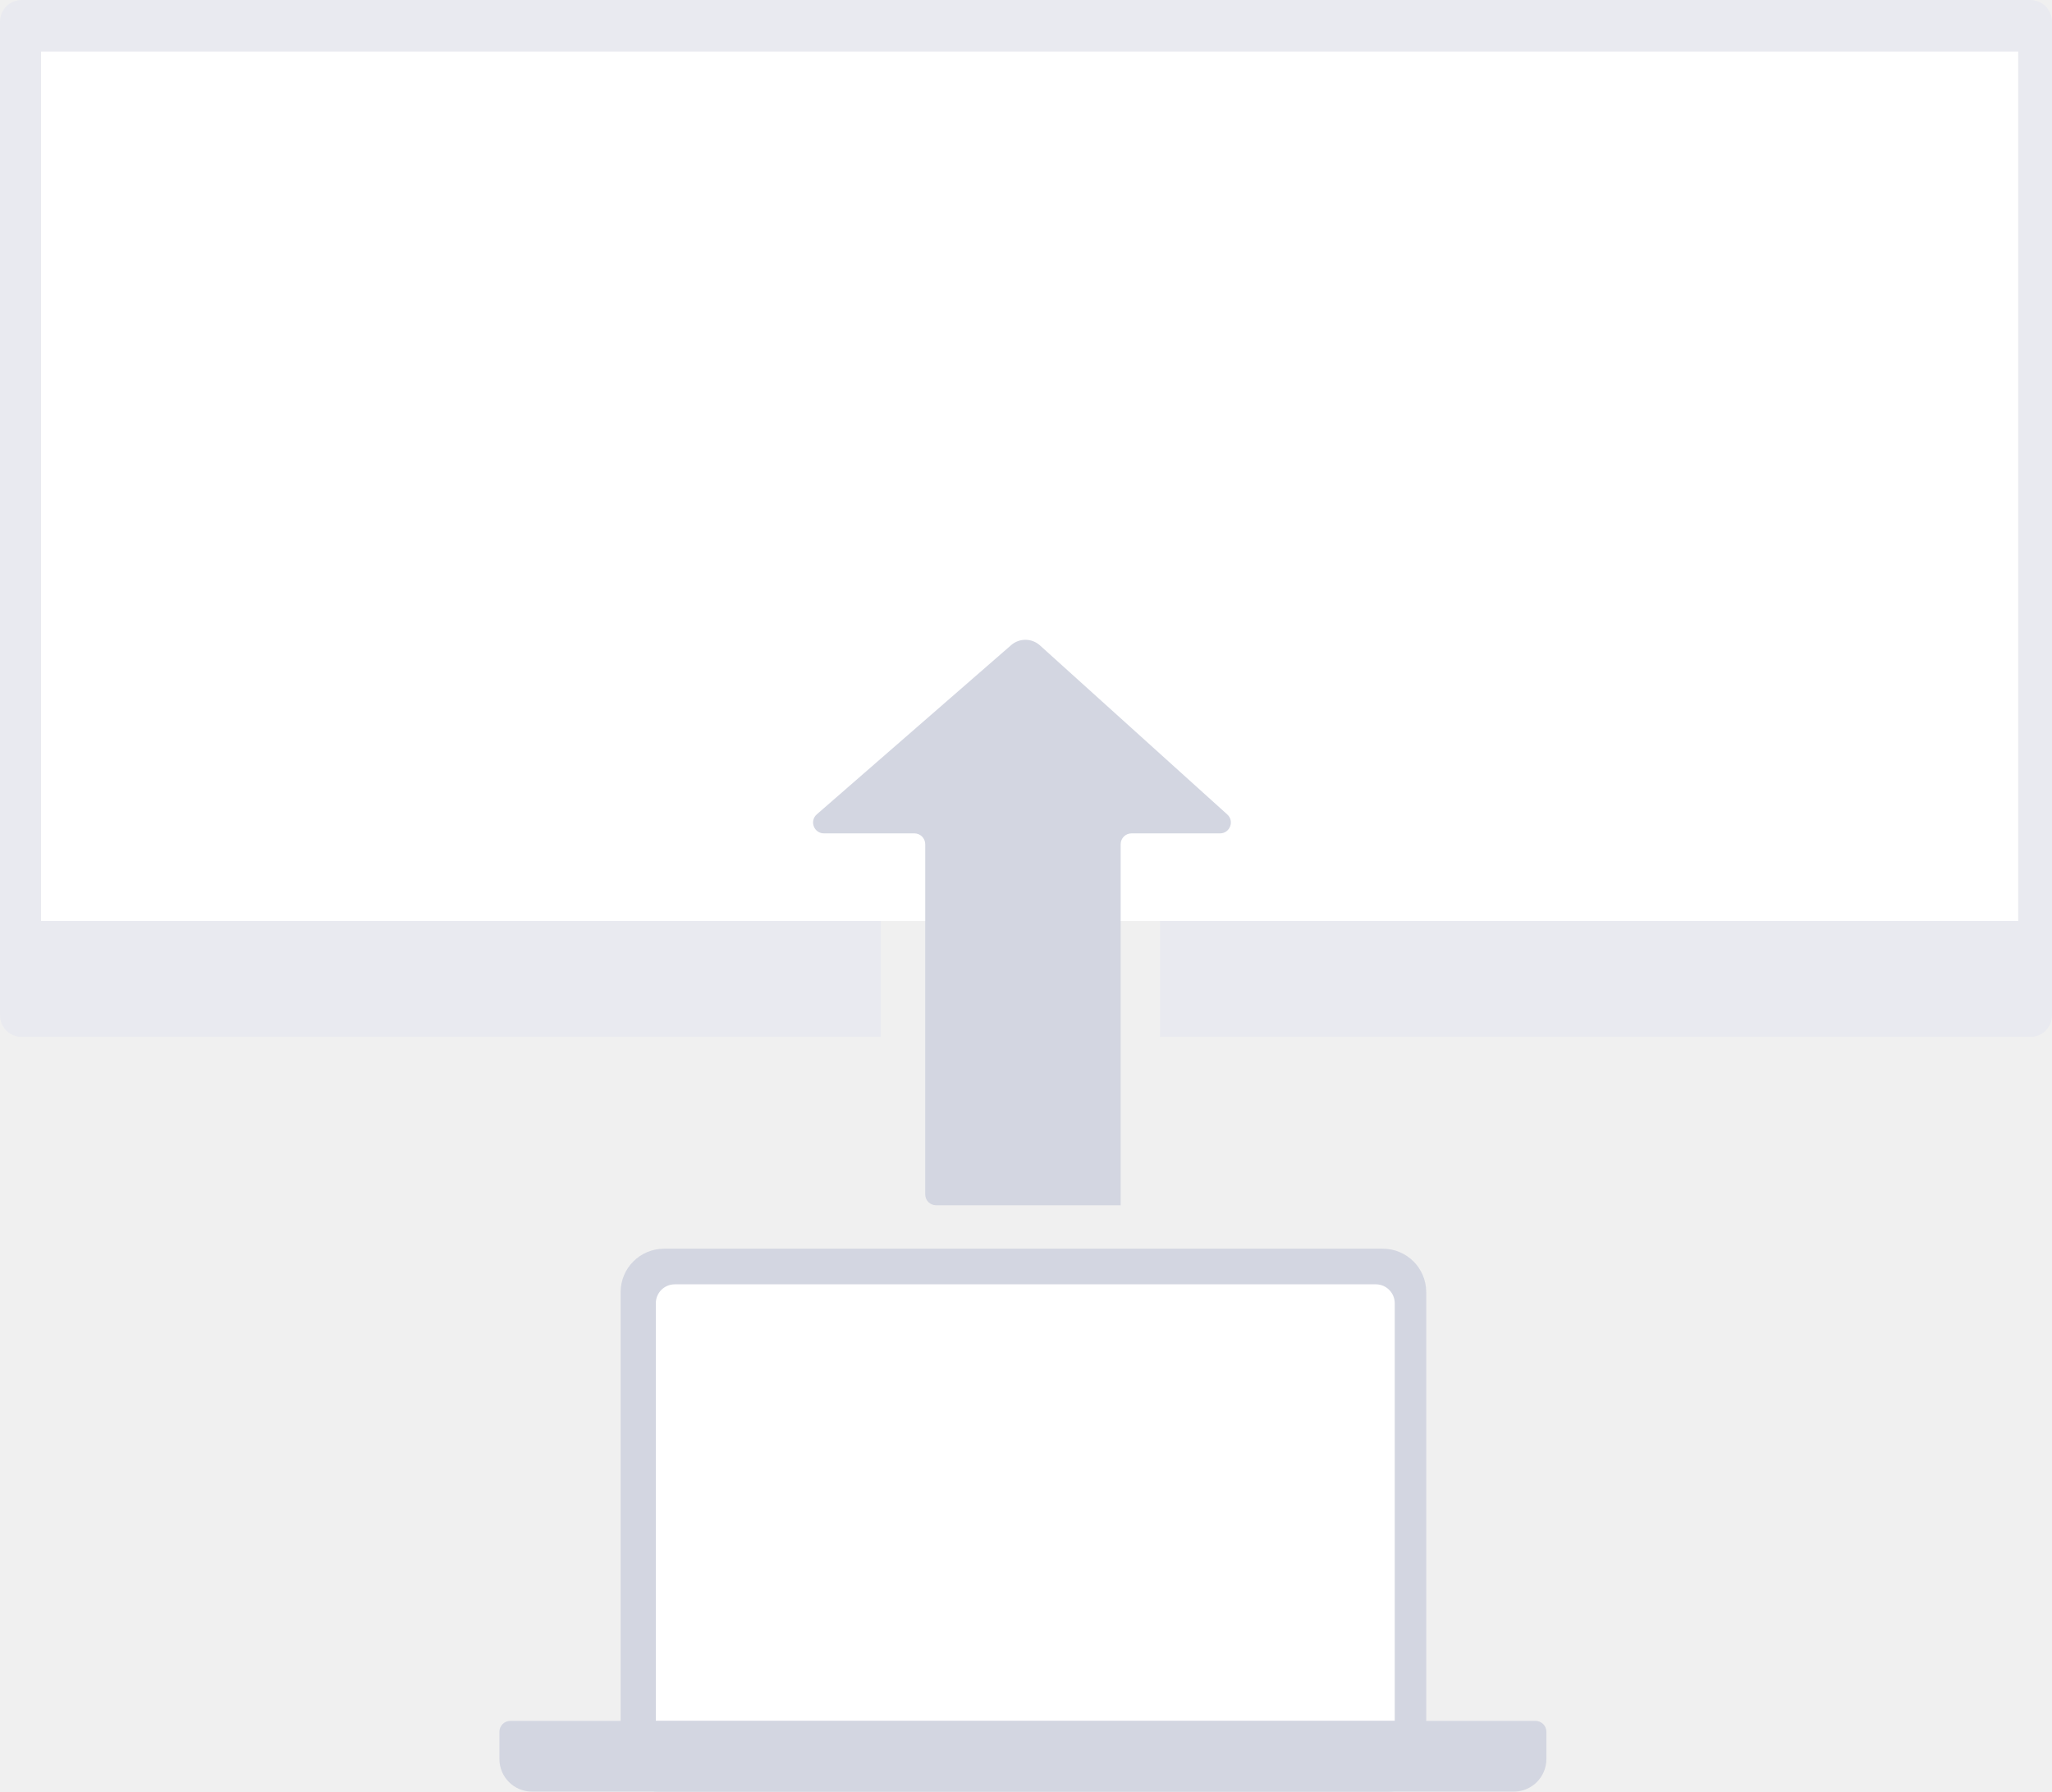
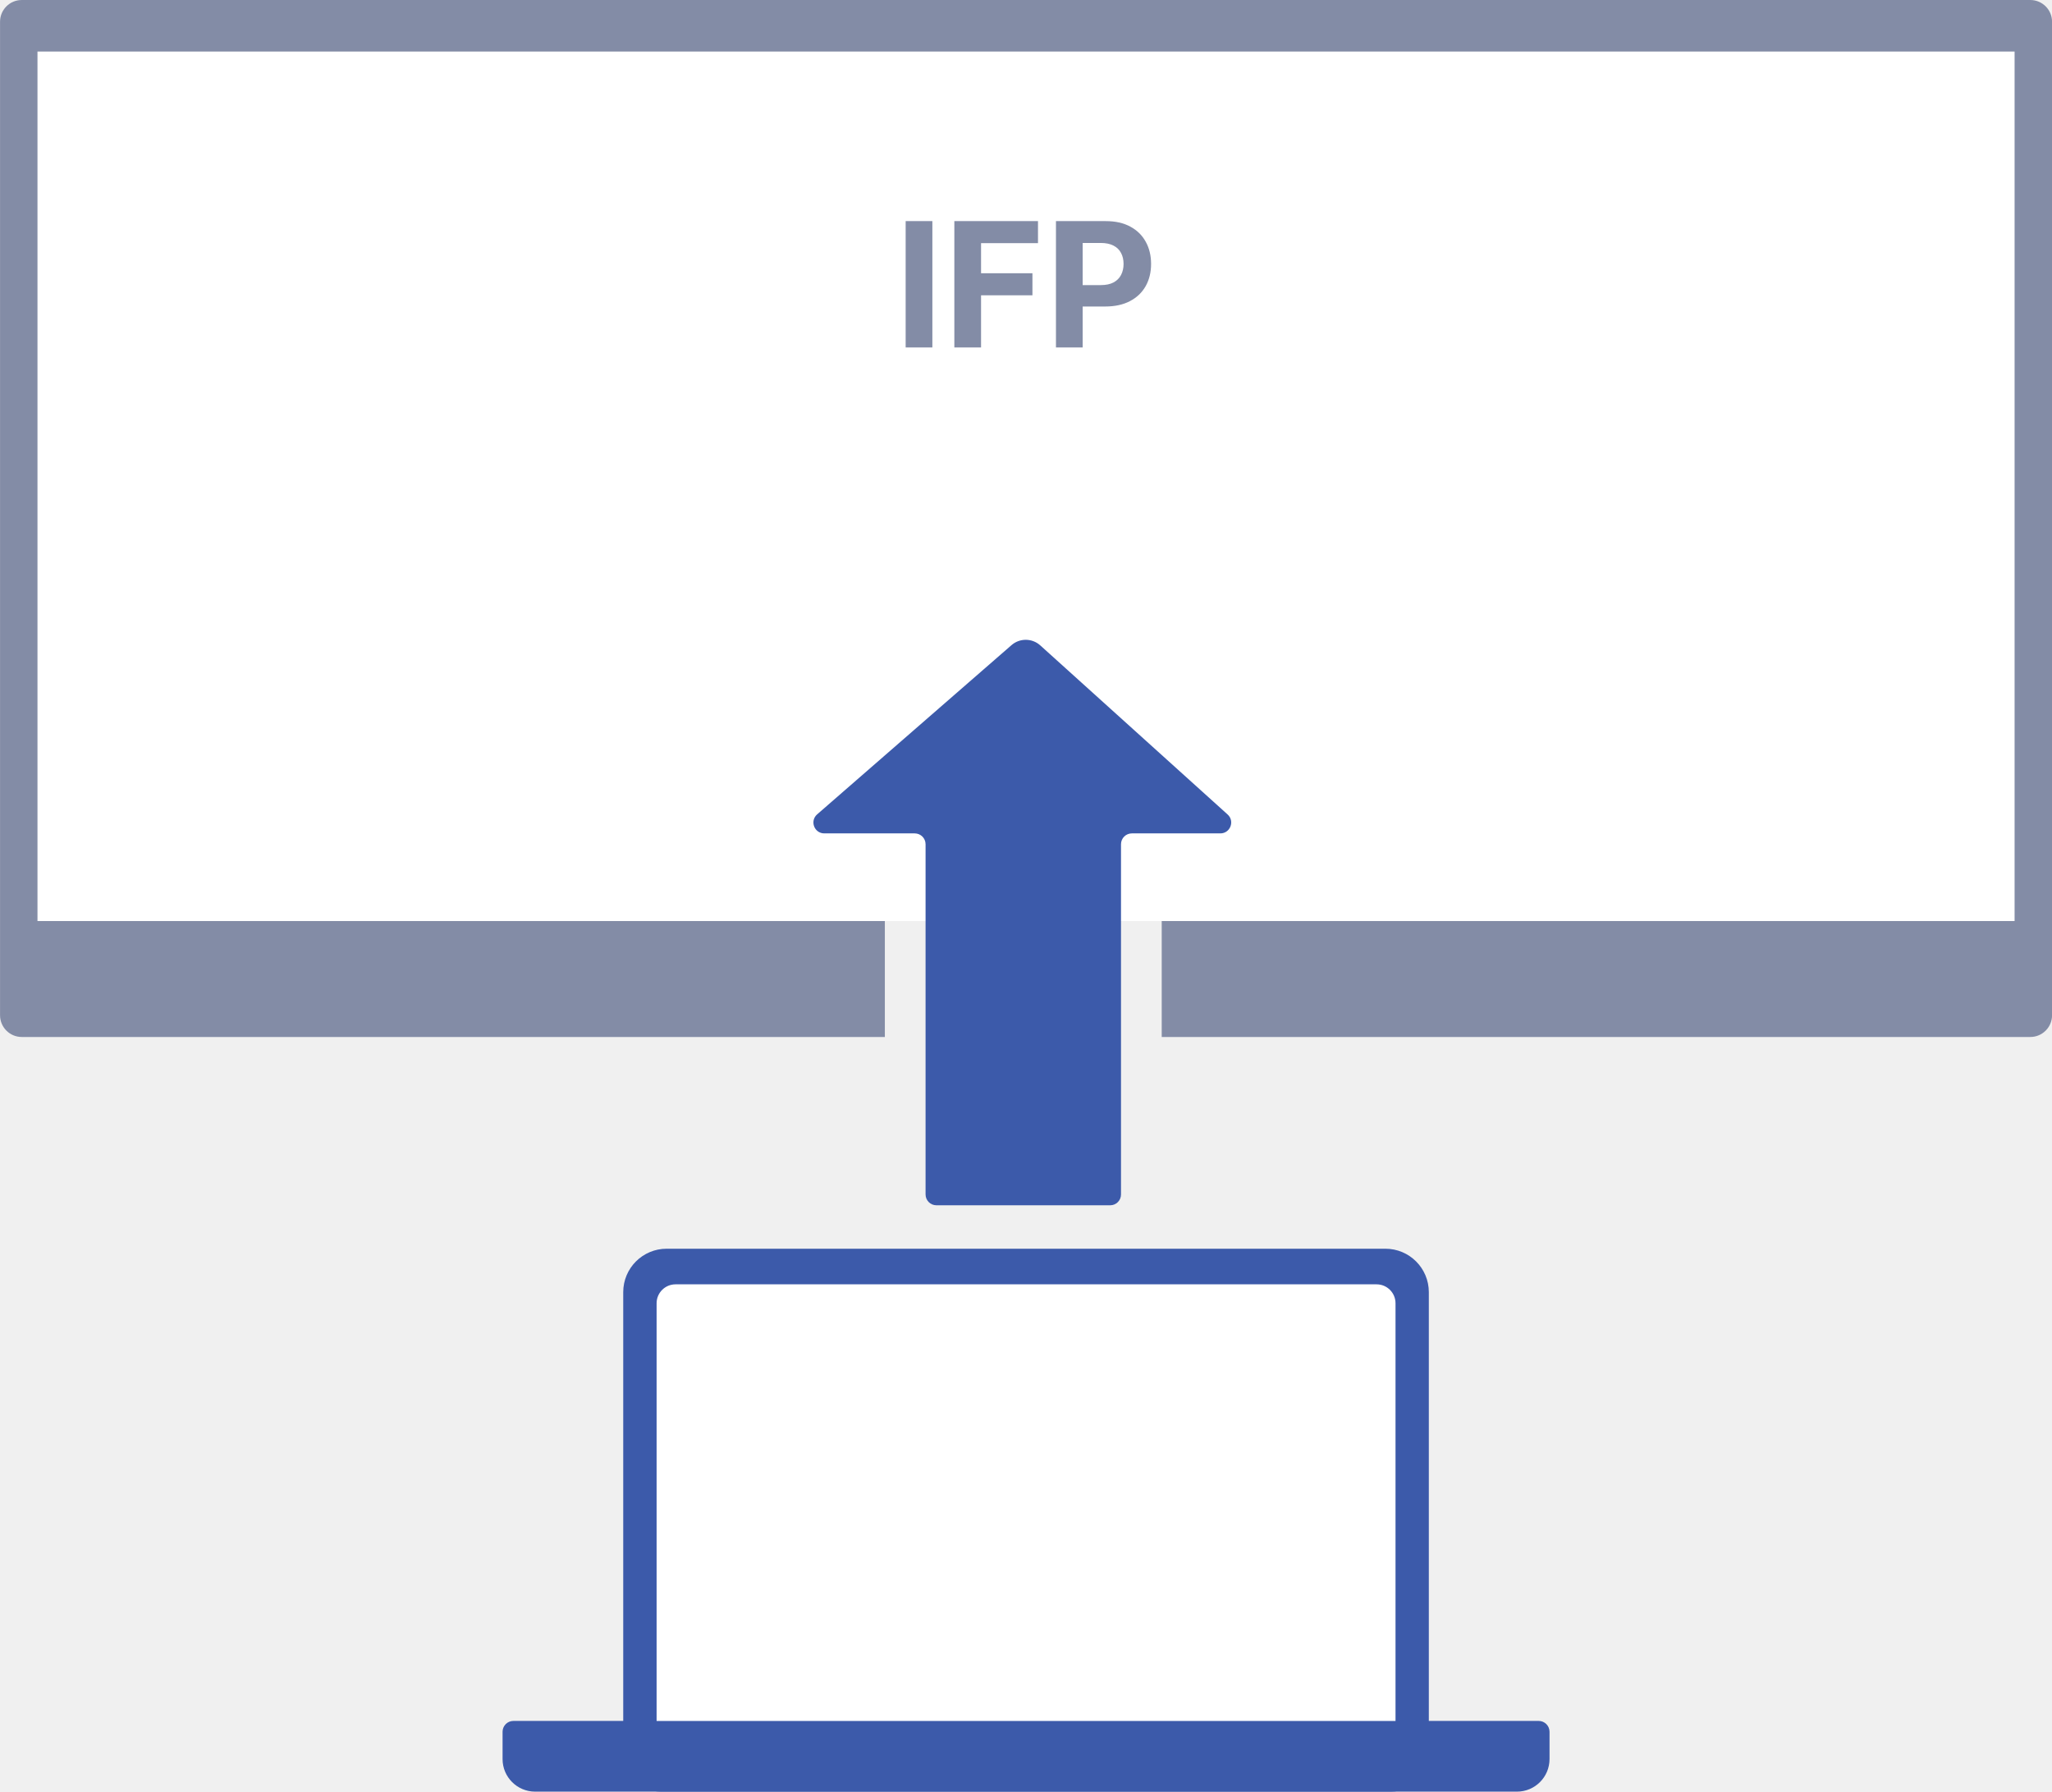
<svg xmlns="http://www.w3.org/2000/svg" width="378" height="330" viewBox="0 0 378 330" fill="none">
-   <path d="M-8.17403e-06 4L-1.74846e-07 187C-7.8281e-08 189.209 1.791 191 4 191L162.248 191L162.248 166.5L213.688 166.5L213.688 191L374 191C376.209 191 378 189.209 378 187L378 4C378 1.791 376.209 7.8281e-08 374 1.74846e-07L4 1.63481e-05C1.791 1.64446e-05 -8.27059e-06 1.791 -8.17403e-06 4Z" fill="#E9EAF0" />
-   <path d="M371.771 169.645H7.566V9.49H371.771V169.645Z" fill="white" />
-   <path d="M254.726 230H122.326C117.907 230 114.326 233.582 114.326 238L114.326 323.019C114.326 326.875 117.451 330 121.306 330H255.745C259.601 330 262.726 326.875 262.726 323.019V238C262.726 233.582 259.144 230 254.726 230Z" fill="#D3D6E1" />
-   <path d="M256.926 316.979H120.81L120.81 240.05C120.81 238.122 122.373 236.56 124.3 236.56L253.436 236.56C255.363 236.56 256.926 238.122 256.926 240.05V316.979Z" fill="white" />
-   <path d="M282.861 316.975H94C92.895 316.975 92 317.871 92 318.975V324C92 327.314 94.686 330 98 330H278.861C282.175 330 284.861 327.314 284.861 324V318.975C284.861 317.871 283.966 316.975 282.861 316.975Z" fill="#D3D6E1" />
-   <path d="M170.438 155.5V220C170.438 221.105 171.333 222 172.438 222H206.438V155.5C206.438 154.395 207.333 153.5 208.438 153.5H224.736C226.568 153.5 227.436 151.242 226.076 150.015L191.57 118.875C190.067 117.52 187.79 117.499 186.263 118.828L150.467 149.992C149.073 151.206 149.932 153.5 151.781 153.5H168.438C169.542 153.5 170.438 154.395 170.438 155.5Z" fill="#D3D6E1" />
+   <path d="M0.008 4.002L0.008 187.002C0.008 189.211 1.799 191.002 4.008 191.002L163 191.002L163 166.502L214 166.502L214 191.002L374.008 191.002C376.217 191.002 378.008 189.211 378.008 187.002L378.008 4.002C378.008 1.793 376.217 0.002 374.008 0.002L4.008 0.002C1.799 0.002 0.008 1.793 0.008 4.002Z" fill="#838CA6" />
+   <path d="M371.109 169.648H6.904V9.492H371.109V169.648Z" fill="white" />
+   <path d="M171.752 40.728V64.001H166.831V40.728H171.752ZM175.8 64.001V40.728H191.209V44.785H180.721V50.331H190.186V54.387H180.721V64.001H175.8ZM194.519 64.001V40.728H203.701C205.466 40.728 206.97 41.065 208.212 41.74C209.454 42.406 210.401 43.334 211.053 44.524C211.712 45.706 212.042 47.069 212.042 48.615C212.042 50.16 211.708 51.524 211.042 52.706C210.375 53.887 209.409 54.808 208.144 55.467C206.886 56.126 205.364 56.456 203.576 56.456H197.723V52.512H202.78C203.727 52.512 204.507 52.349 205.121 52.024C205.742 51.69 206.204 51.232 206.507 50.649C206.818 50.058 206.973 49.38 206.973 48.615C206.973 47.842 206.818 47.168 206.507 46.592C206.204 46.009 205.742 45.558 205.121 45.24C204.5 44.914 203.712 44.751 202.757 44.751H199.439V64.001H194.519Z" fill="#838CA6" />
+   <path d="M170.5 155.502V220.002C170.5 221.107 171.395 222.002 172.5 222.002H204.51C205.609 222.002 206.5 221.111 206.5 220.012V155.502C206.5 154.397 207.395 153.502 208.5 153.502H224.799C226.63 153.502 227.498 151.244 226.138 150.017L191.632 118.877C190.13 117.522 187.852 117.501 186.326 118.83L150.53 149.994C149.135 151.208 149.994 153.502 151.843 153.502H168.5C169.605 153.502 170.5 154.397 170.5 155.502Z" fill="#3C5AAA" />
+   <path d="M255.205 230.002H122.805C118.386 230.002 114.805 233.584 114.805 238.002L114.805 323.021C114.805 326.877 117.93 330.002 121.785 330.002H256.224C260.08 330.002 263.205 326.877 263.205 323.021V238.002C263.205 233.584 259.623 230.002 255.205 230.002Z" fill="#3C5AAA" />
+   <path d="M283.439 316.977H94.578C93.474 316.977 92.578 317.873 92.578 318.977V324.002C92.578 327.316 95.264 330.002 98.578 330.002H279.439C282.753 330.002 285.439 327.316 285.439 324.002V318.977C285.439 317.873 284.544 316.977 283.439 316.977Z" fill="#3C5AAA" />
+   <path d="M257.069 316.981H120.953L120.953 240.052C120.953 238.124 122.516 236.562 124.443 236.562L253.579 236.562C255.506 236.562 257.069 238.124 257.069 240.052V316.981Z" fill="white" />
</svg>
